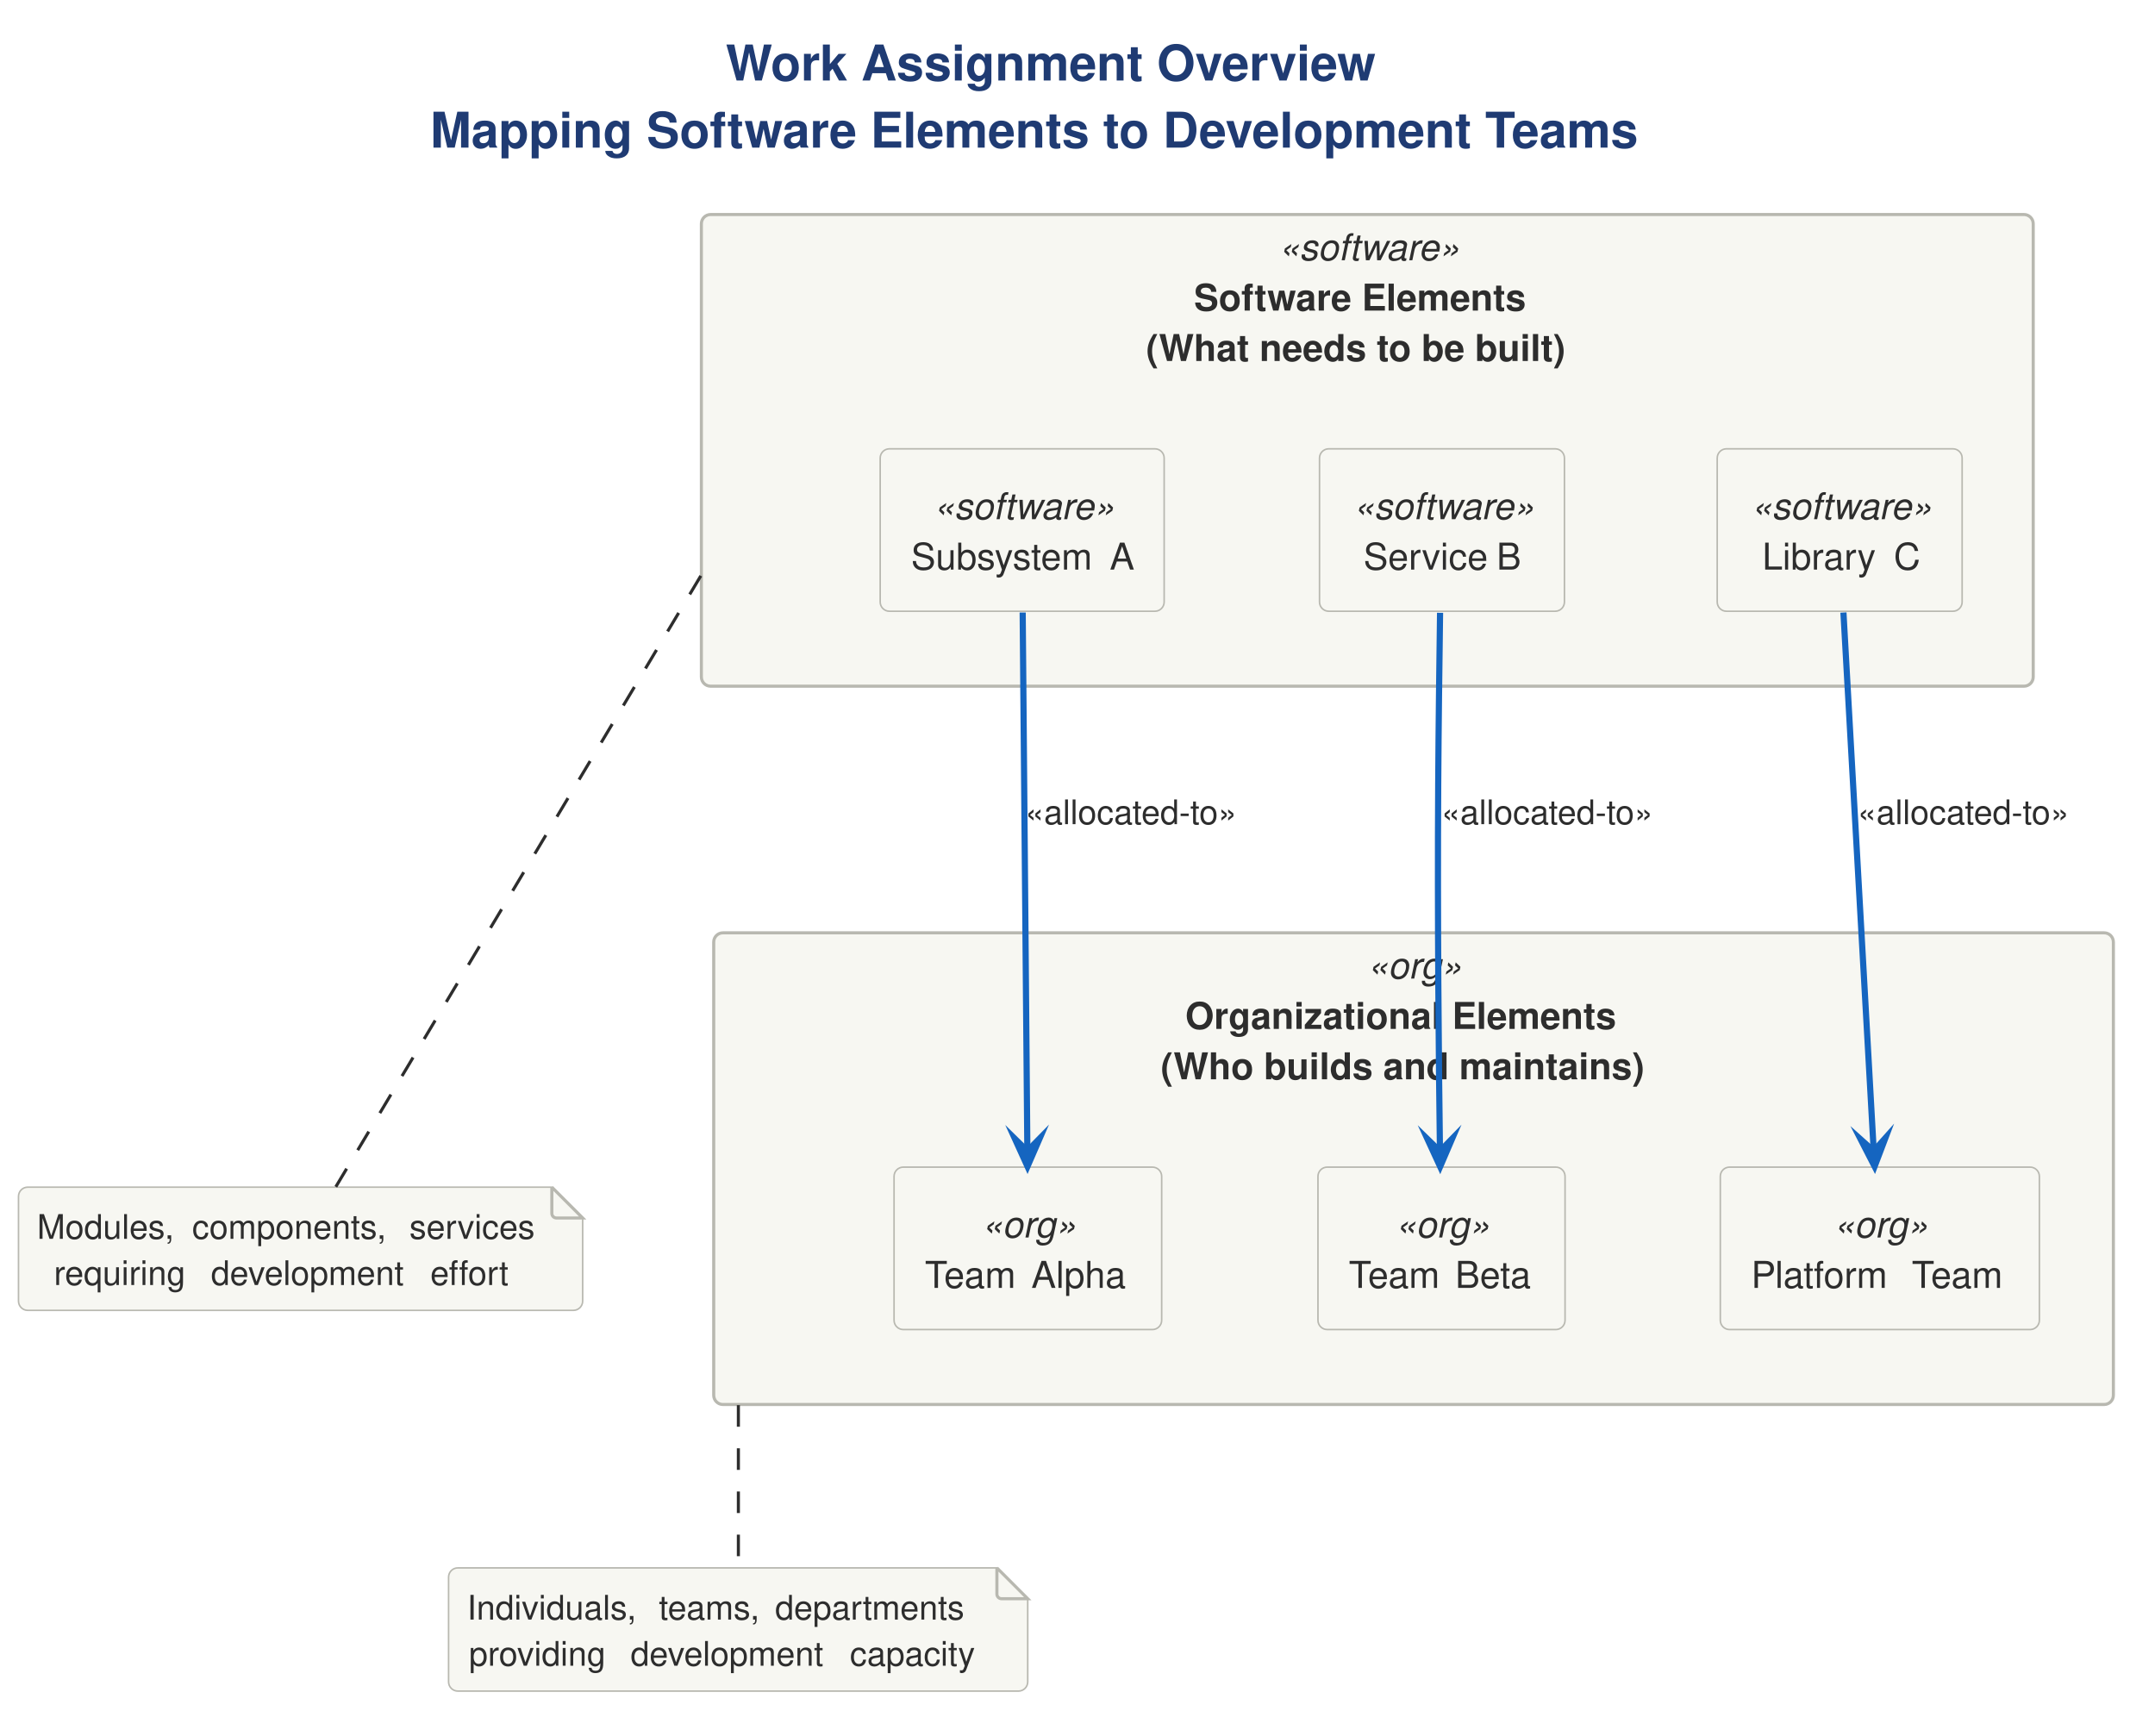
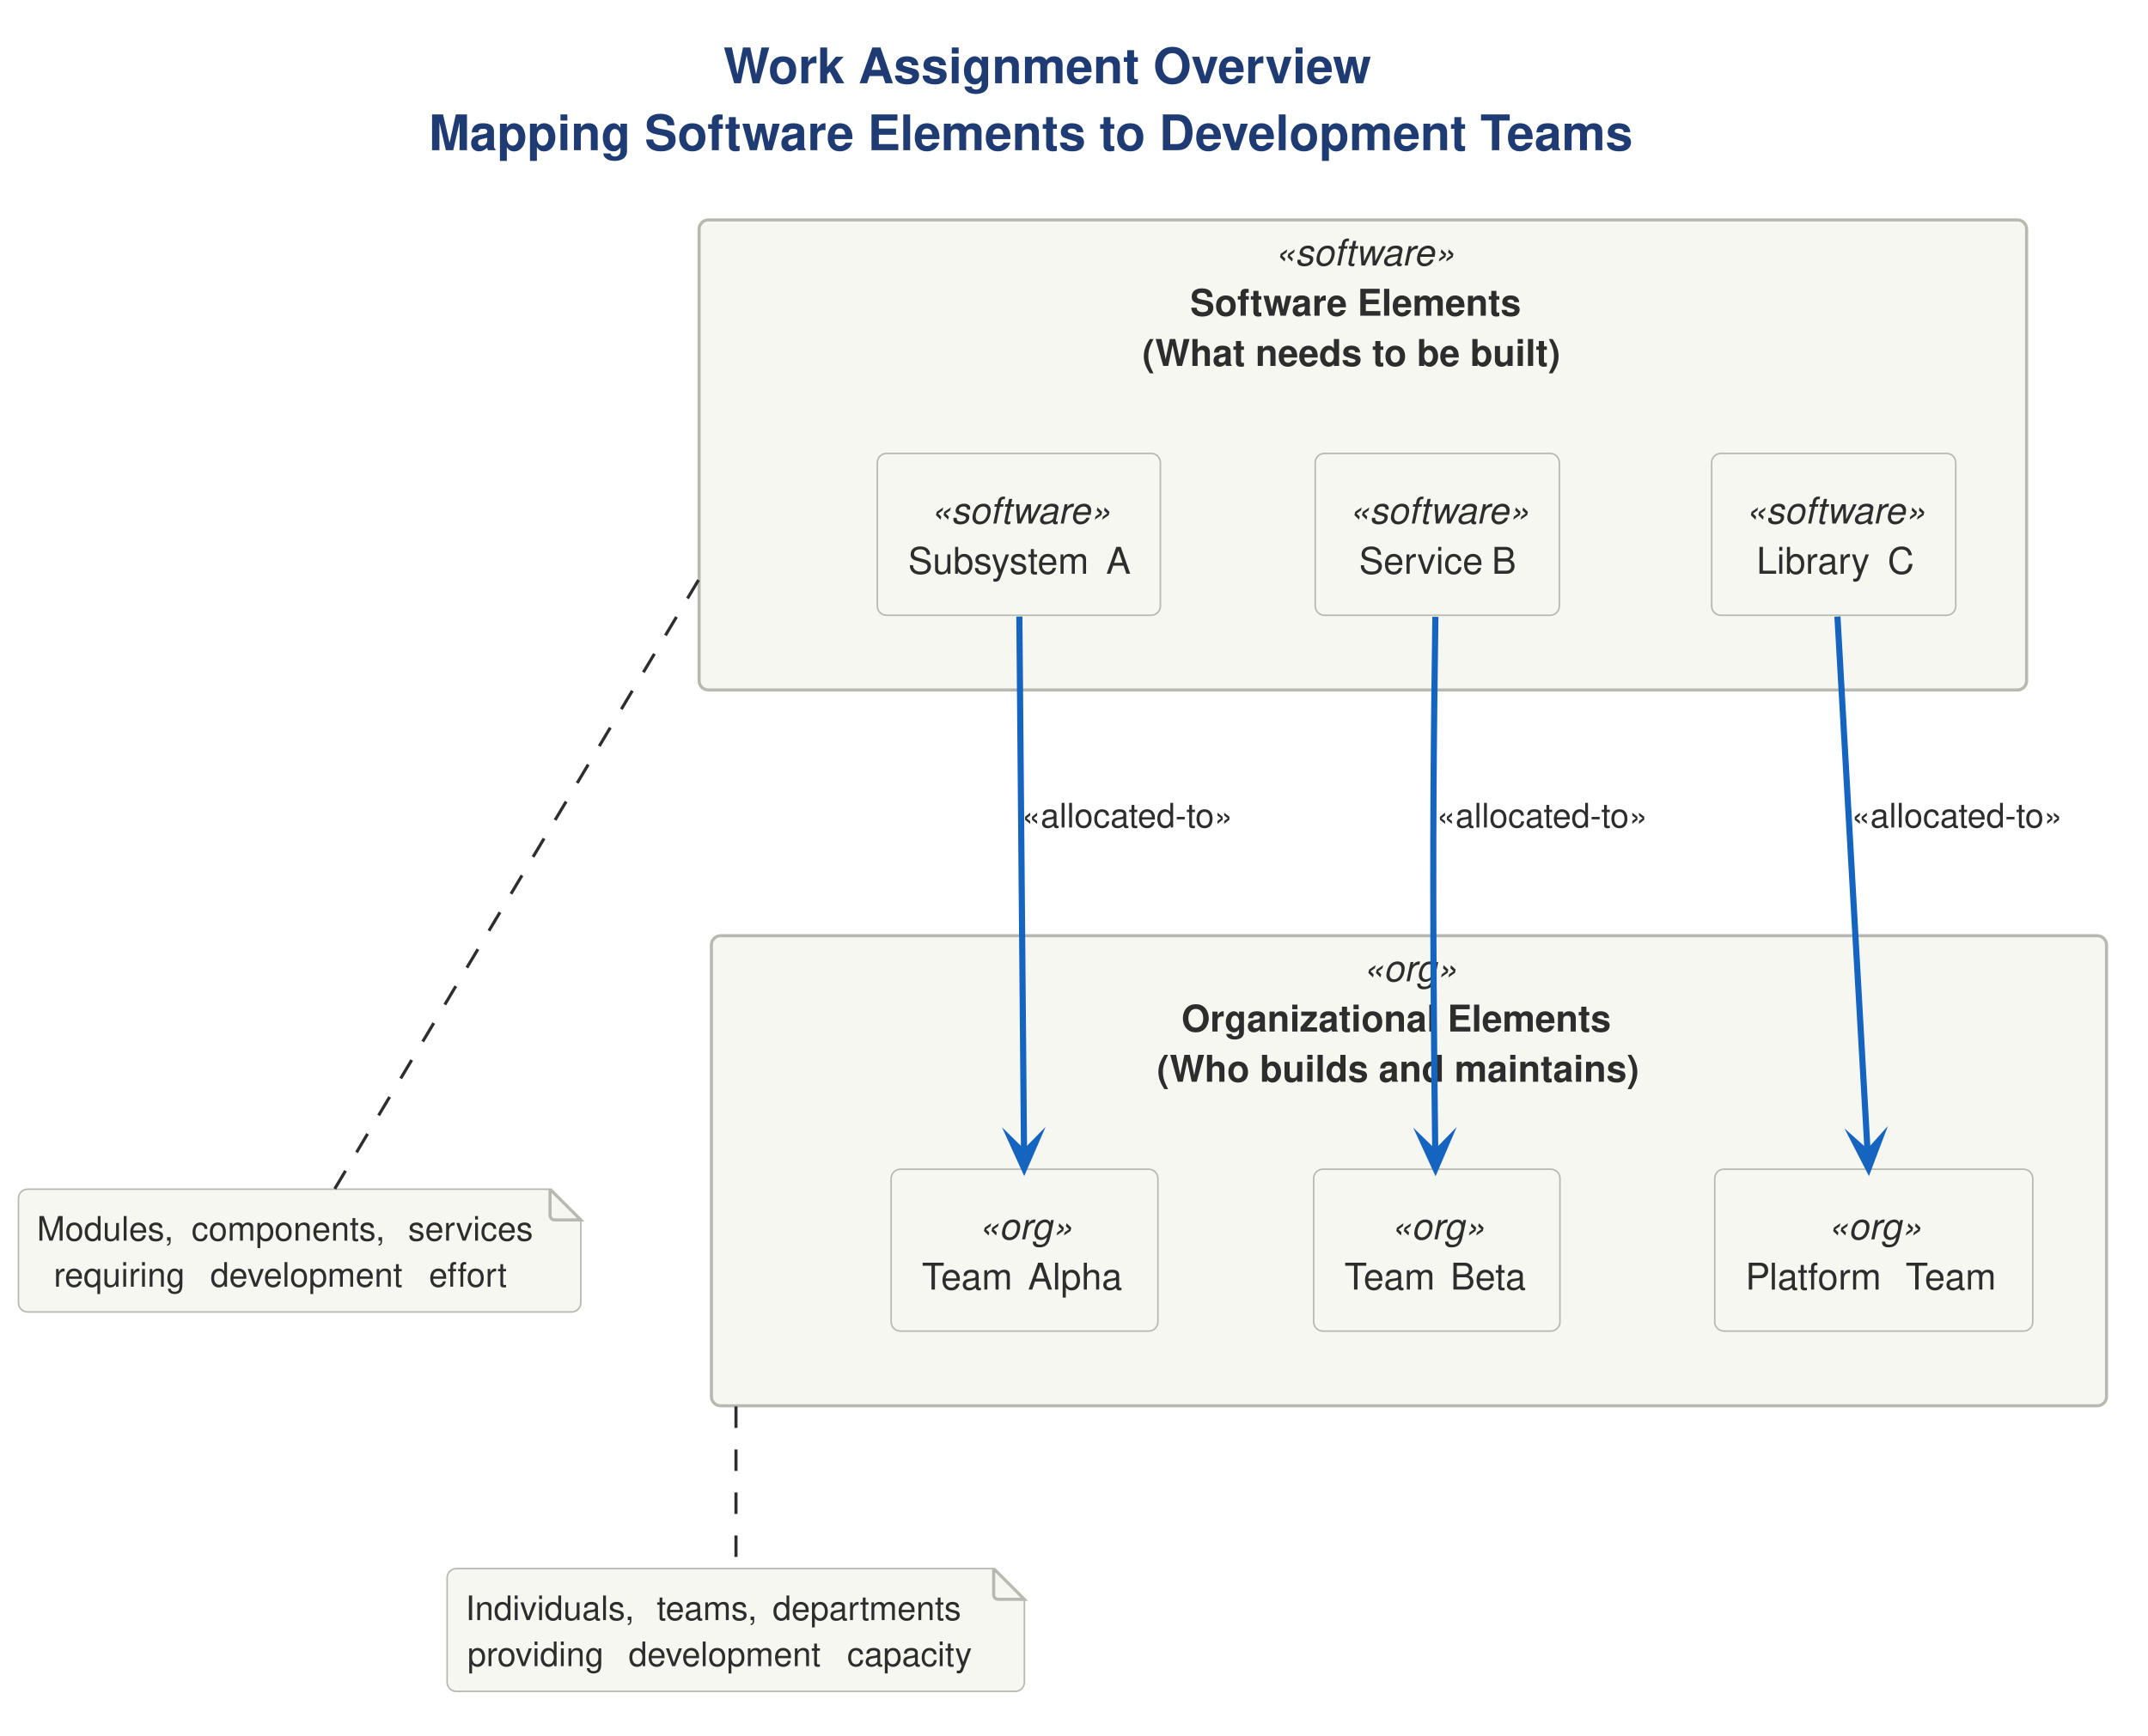
- <svg xmlns="http://www.w3.org/2000/svg" version="1.1" data-diagram-type="DESCRIPTION" style="width:699px;height:563px;" width="699px" height="563px" viewBox="0 0 699 563" zoomAndPan="magnify" preserveAspectRatio="none" contentStyleType="text/css">
+ <svg xmlns="http://www.w3.org/2000/svg" version="1.1" data-diagram-type="DESCRIPTION" style="width:699px;height:565px;" width="699px" height="565px" viewBox="0 0 699 565" zoomAndPan="magnify" preserveAspectRatio="none" contentStyleType="text/css">
  <defs />
  <g font-family="sans-serif" lengthAdjust="spacing">
    <g class="title" data-source-line="6">
-       <text x="235.418" y="26.104" fill="#1F3B73" font-size="16" textLength="221.664" font-weight="700" font-family="'Helvetica'">Work Assignment Overview</text>
-       <text x="139.538" y="47.896" fill="#1F3B73" font-size="16" textLength="413.425" font-weight="700" font-family="'Helvetica'">Mapping Software Elements to Development Teams</text>
+       <text x="235.418" y="27.104" fill="#1F3B73" font-size="16" textLength="221.664" font-weight="700" font-family="'Helvetica'">Work Assignment Overview</text>
+       <text x="139.538" y="48.896" fill="#1F3B73" font-size="16" textLength="413.425" font-weight="700" font-family="'Helvetica'">Mapping Software Elements to Development Teams</text>
    </g>
    <g class="cluster" data-qualified-name="sw" id="ent0001" data-source-line="9">
-       <rect x="227.5" y="69.584" width="432" height="153" fill="#F7F7F2" style="stroke:#B8B8B0;stroke-width:1;" rx="3" ry="3" />
-       <text x="414.778" y="84.412" fill="#2D2D2D" font-size="12" textLength="57.444" font-style="italic" font-family="'Helvetica'">«software»</text>
-       <text x="387.262" y="100.756" fill="#2D2D2D" font-size="12" textLength="112.477" font-weight="700" font-family="'Helvetica'">Software Elements</text>
-       <text x="371.74" y="117.1" fill="#2D2D2D" font-size="12" textLength="143.521" font-weight="700" font-family="'Helvetica'">(What needs to be built)</text>
+       <rect x="227.5" y="71.584" width="432" height="153" fill="#F7F7F2" style="stroke:#B8B8B0;stroke-width:1;" rx="3" ry="3" />
+       <text x="414.778" y="86.412" fill="#2D2D2D" font-size="12" textLength="57.444" font-style="italic" font-family="'Helvetica'">«software»</text>
+       <text x="387.262" y="102.756" fill="#2D2D2D" font-size="12" textLength="112.477" font-weight="700" font-family="'Helvetica'">Software Elements</text>
+       <text x="371.74" y="119.1" fill="#2D2D2D" font-size="12" textLength="143.521" font-weight="700" font-family="'Helvetica'">(What needs to be built)</text>
    </g>
    <g class="cluster" data-qualified-name="org" id="ent0005" data-source-line="17">
-       <rect x="231.5" y="302.584" width="454" height="153" fill="#F7F7F2" style="stroke:#B8B8B0;stroke-width:1;" rx="3" ry="3" />
-       <text x="443.536" y="317.412" fill="#2D2D2D" font-size="12" textLength="29.928" font-style="italic" font-family="'Helvetica'">«org»</text>
-       <text x="384.447" y="333.756" fill="#2D2D2D" font-size="12" textLength="148.105" font-weight="700" font-family="'Helvetica'">Organizational Elements</text>
-       <text x="376.479" y="350.1" fill="#2D2D2D" font-size="12" textLength="164.041" font-weight="700" font-family="'Helvetica'">(Who builds and maintains)</text>
+       <rect x="231.5" y="304.584" width="454" height="153" fill="#F7F7F2" style="stroke:#B8B8B0;stroke-width:1;" rx="3" ry="3" />
+       <text x="443.536" y="319.412" fill="#2D2D2D" font-size="12" textLength="29.928" font-style="italic" font-family="'Helvetica'">«org»</text>
+       <text x="384.447" y="335.756" fill="#2D2D2D" font-size="12" textLength="148.105" font-weight="700" font-family="'Helvetica'">Organizational Elements</text>
+       <text x="376.479" y="352.1" fill="#2D2D2D" font-size="12" textLength="164.041" font-weight="700" font-family="'Helvetica'">(Who builds and maintains)</text>
    </g>
    <g class="entity" data-qualified-name="sw.sub_a" id="ent0002" data-source-line="10">
-       <rect x="285.5" y="145.584" width="92.109" height="52.688" fill="#F7F7F2" style="stroke:#B8B8B0;stroke-width:0.5;" rx="3" ry="3" />
-       <text x="302.832" y="168.412" fill="#2D2D2D" font-size="12" textLength="57.444" font-style="italic" font-family="'Helvetica'">«software»</text>
-       <text x="295.5" y="184.756" fill="#2D2D2D" font-size="12" textLength="61.32" font-family="'Helvetica'">Subsystem</text>
-       <text x="356.82" y="184.756" fill="#2D2D2D" font-size="12" font-family="'Helvetica'"> </text>
-       <text x="359.94" y="184.756" fill="#2D2D2D" font-size="12" font-family="'Helvetica'">A</text>
+       <rect x="285.5" y="147.584" width="92.109" height="52.688" fill="#F7F7F2" style="stroke:#B8B8B0;stroke-width:0.5;" rx="3" ry="3" />
+       <text x="302.832" y="170.412" fill="#2D2D2D" font-size="12" textLength="57.444" font-style="italic" font-family="'Helvetica'">«software»</text>
+       <text x="295.5" y="186.756" fill="#2D2D2D" font-size="12" textLength="61.32" font-family="'Helvetica'">Subsystem</text>
+       <text x="356.82" y="186.756" fill="#2D2D2D" font-size="12" font-family="'Helvetica'"> </text>
+       <text x="359.94" y="186.756" fill="#2D2D2D" font-size="12" font-family="'Helvetica'">A</text>
    </g>
    <g class="entity" data-qualified-name="sw.svc_b" id="ent0003" data-source-line="11">
-       <rect x="428" y="145.584" width="79.444" height="52.688" fill="#F7F7F2" style="stroke:#B8B8B0;stroke-width:0.5;" rx="3" ry="3" />
-       <text x="439" y="168.412" fill="#2D2D2D" font-size="12" textLength="57.444" font-style="italic" font-family="'Helvetica'">«software»</text>
-       <text x="442.246" y="184.756" fill="#2D2D2D" font-size="12" textLength="40.032" font-family="'Helvetica'">Service</text>
-       <text x="482.278" y="184.756" fill="#2D2D2D" font-size="12" font-family="'Helvetica'"> </text>
-       <text x="485.398" y="184.756" fill="#2D2D2D" font-size="12" font-family="'Helvetica'">B</text>
+       <rect x="428" y="147.584" width="79.444" height="52.688" fill="#F7F7F2" style="stroke:#B8B8B0;stroke-width:0.5;" rx="3" ry="3" />
+       <text x="439" y="170.412" fill="#2D2D2D" font-size="12" textLength="57.444" font-style="italic" font-family="'Helvetica'">«software»</text>
+       <text x="442.246" y="186.756" fill="#2D2D2D" font-size="12" textLength="40.032" font-family="'Helvetica'">Service</text>
+       <text x="482.278" y="186.756" fill="#2D2D2D" font-size="12" font-family="'Helvetica'"> </text>
+       <text x="485.398" y="186.756" fill="#2D2D2D" font-size="12" font-family="'Helvetica'">B</text>
    </g>
    <g class="entity" data-qualified-name="sw.lib_c" id="ent0004" data-source-line="12">
-       <rect x="557" y="145.584" width="79.444" height="52.688" fill="#F7F7F2" style="stroke:#B8B8B0;stroke-width:0.5;" rx="3" ry="3" />
-       <text x="568" y="168.412" fill="#2D2D2D" font-size="12" textLength="57.444" font-style="italic" font-family="'Helvetica'">«software»</text>
-       <text x="571.606" y="184.756" fill="#2D2D2D" font-size="12" textLength="39.528" font-family="'Helvetica'">Library</text>
-       <text x="611.134" y="184.756" fill="#2D2D2D" font-size="12" font-family="'Helvetica'"> </text>
-       <text x="614.254" y="184.756" fill="#2D2D2D" font-size="12" font-family="'Helvetica'">C</text>
+       <rect x="557" y="147.584" width="79.444" height="52.688" fill="#F7F7F2" style="stroke:#B8B8B0;stroke-width:0.5;" rx="3" ry="3" />
+       <text x="568" y="170.412" fill="#2D2D2D" font-size="12" textLength="57.444" font-style="italic" font-family="'Helvetica'">«software»</text>
+       <text x="571.606" y="186.756" fill="#2D2D2D" font-size="12" textLength="39.528" font-family="'Helvetica'">Library</text>
+       <text x="611.134" y="186.756" fill="#2D2D2D" font-size="12" font-family="'Helvetica'"> </text>
+       <text x="614.254" y="186.756" fill="#2D2D2D" font-size="12" font-family="'Helvetica'">C</text>
    </g>
    <g class="entity" data-qualified-name="org.team_a" id="ent0006" data-source-line="18">
-       <rect x="290" y="378.584" width="86.804" height="52.688" fill="#F7F7F2" style="stroke:#B8B8B0;stroke-width:0.5;" rx="3" ry="3" />
-       <text x="318.438" y="401.412" fill="#2D2D2D" font-size="12" textLength="29.928" font-style="italic" font-family="'Helvetica'">«org»</text>
-       <text x="300" y="417.756" fill="#2D2D2D" font-size="12" textLength="31.392" font-family="'Helvetica'">Team</text>
-       <text x="331.392" y="417.756" fill="#2D2D2D" font-size="12" font-family="'Helvetica'"> </text>
-       <text x="334.512" y="417.756" fill="#2D2D2D" font-size="12" textLength="32.292" font-family="'Helvetica'">Alpha</text>
+       <rect x="290" y="380.584" width="86.804" height="52.688" fill="#F7F7F2" style="stroke:#B8B8B0;stroke-width:0.5;" rx="3" ry="3" />
+       <text x="318.438" y="403.412" fill="#2D2D2D" font-size="12" textLength="29.928" font-style="italic" font-family="'Helvetica'">«org»</text>
+       <text x="300" y="419.756" fill="#2D2D2D" font-size="12" textLength="31.392" font-family="'Helvetica'">Team</text>
+       <text x="331.392" y="419.756" fill="#2D2D2D" font-size="12" font-family="'Helvetica'"> </text>
+       <text x="334.512" y="419.756" fill="#2D2D2D" font-size="12" textLength="32.292" font-family="'Helvetica'">Alpha</text>
    </g>
    <g class="entity" data-qualified-name="org.team_b" id="ent0007" data-source-line="19">
-       <rect x="427.5" y="378.584" width="80.144" height="52.688" fill="#F7F7F2" style="stroke:#B8B8B0;stroke-width:0.5;" rx="3" ry="3" />
-       <text x="452.608" y="401.412" fill="#2D2D2D" font-size="12" textLength="29.928" font-style="italic" font-family="'Helvetica'">«org»</text>
-       <text x="437.5" y="417.756" fill="#2D2D2D" font-size="12" textLength="31.392" font-family="'Helvetica'">Team</text>
-       <text x="468.892" y="417.756" fill="#2D2D2D" font-size="12" font-family="'Helvetica'"> </text>
-       <text x="472.012" y="417.756" fill="#2D2D2D" font-size="12" textLength="25.632" font-family="'Helvetica'">Beta</text>
+       <rect x="427.5" y="380.584" width="80.144" height="52.688" fill="#F7F7F2" style="stroke:#B8B8B0;stroke-width:0.5;" rx="3" ry="3" />
+       <text x="452.608" y="403.412" fill="#2D2D2D" font-size="12" textLength="29.928" font-style="italic" font-family="'Helvetica'">«org»</text>
+       <text x="437.5" y="419.756" fill="#2D2D2D" font-size="12" textLength="31.392" font-family="'Helvetica'">Team</text>
+       <text x="468.892" y="419.756" fill="#2D2D2D" font-size="12" font-family="'Helvetica'"> </text>
+       <text x="472.012" y="419.756" fill="#2D2D2D" font-size="12" textLength="25.632" font-family="'Helvetica'">Beta</text>
    </g>
    <g class="entity" data-qualified-name="org.team_p" id="ent0008" data-source-line="20">
-       <rect x="558" y="378.584" width="103.497" height="52.688" fill="#F7F7F2" style="stroke:#B8B8B0;stroke-width:0.5;" rx="3" ry="3" />
-       <text x="594.784" y="401.412" fill="#2D2D2D" font-size="12" textLength="29.928" font-style="italic" font-family="'Helvetica'">«org»</text>
-       <text x="568" y="417.756" fill="#2D2D2D" font-size="12" textLength="48.984" font-family="'Helvetica'">Platform</text>
-       <text x="616.984" y="417.756" fill="#2D2D2D" font-size="12" font-family="'Helvetica'"> </text>
-       <text x="620.104" y="417.756" fill="#2D2D2D" font-size="12" textLength="31.392" font-family="'Helvetica'">Team</text>
+       <rect x="558" y="380.584" width="103.497" height="52.688" fill="#F7F7F2" style="stroke:#B8B8B0;stroke-width:0.5;" rx="3" ry="3" />
+       <text x="594.784" y="403.412" fill="#2D2D2D" font-size="12" textLength="29.928" font-style="italic" font-family="'Helvetica'">«org»</text>
+       <text x="568" y="419.756" fill="#2D2D2D" font-size="12" textLength="48.984" font-family="'Helvetica'">Platform</text>
+       <text x="616.984" y="419.756" fill="#2D2D2D" font-size="12" font-family="'Helvetica'"> </text>
+       <text x="620.104" y="419.756" fill="#2D2D2D" font-size="12" textLength="31.392" font-family="'Helvetica'">Team</text>
    </g>
    <g class="entity" data-qualified-name="GMN12" id="ent0013" data-source-line="29">
-       <path d="M6,388.084 L6,422.048 A3,3 0 0 0 9,425.048 L185.996,425.048 A3,3 0 0 0 188.996,422.048 L188.996,395.084 L178.996,385.084 L9,385.084 A3,3 0 0 0 6,388.084" style="stroke:#B8B8B0;stroke-width:0.5;" fill="#F7F7F2" />
-       <path d="M178.996,385.084 L178.996,393.584 A1.5,1.5 0 0 0 180.496,395.084 L188.996,395.084 L178.996,385.084" style="stroke:#B8B8B0;stroke-width:1;" fill="#F7F7F2" />
-       <text x="12" y="401.843" fill="#2D2D2D" font-size="11" textLength="47.454" font-family="'Helvetica'">Modules,</text>
-       <text x="59.454" y="401.843" fill="#2D2D2D" font-size="11" font-family="'Helvetica'"> </text>
-       <text x="62.314" y="401.843" fill="#2D2D2D" font-size="11" textLength="67.628" font-family="'Helvetica'">components,</text>
-       <text x="129.941" y="401.843" fill="#2D2D2D" font-size="11" font-family="'Helvetica'"> </text>
-       <text x="132.801" y="401.843" fill="#2D2D2D" font-size="11" textLength="41.195" font-family="'Helvetica'">services</text>
-       <text x="17.483" y="416.825" fill="#2D2D2D" font-size="11" textLength="48.092" font-family="'Helvetica'">requiring</text>
-       <text x="65.575" y="416.825" fill="#2D2D2D" font-size="11" font-family="'Helvetica'"> </text>
-       <text x="68.435" y="416.825" fill="#2D2D2D" font-size="11" textLength="68.276" font-family="'Helvetica'">development</text>
-       <text x="136.712" y="416.825" fill="#2D2D2D" font-size="11" font-family="'Helvetica'"> </text>
-       <text x="139.572" y="416.825" fill="#2D2D2D" font-size="11" textLength="28.941" font-family="'Helvetica'">effort</text>
+       <path d="M6,390.084 L6,424.048 A3,3 0 0 0 9,427.048 L185.996,427.048 A3,3 0 0 0 188.996,424.048 L188.996,397.084 L178.996,387.084 L9,387.084 A3,3 0 0 0 6,390.084" style="stroke:#B8B8B0;stroke-width:0.5;" fill="#F7F7F2" />
+       <path d="M178.996,387.084 L178.996,395.584 A1.5,1.5 0 0 0 180.496,397.084 L188.996,397.084 L178.996,387.084" style="stroke:#B8B8B0;stroke-width:1;" fill="#F7F7F2" />
+       <text x="12" y="403.843" fill="#2D2D2D" font-size="11" textLength="47.454" font-family="'Helvetica'">Modules,</text>
+       <text x="59.454" y="403.843" fill="#2D2D2D" font-size="11" font-family="'Helvetica'"> </text>
+       <text x="62.314" y="403.843" fill="#2D2D2D" font-size="11" textLength="67.628" font-family="'Helvetica'">components,</text>
+       <text x="129.941" y="403.843" fill="#2D2D2D" font-size="11" font-family="'Helvetica'"> </text>
+       <text x="132.801" y="403.843" fill="#2D2D2D" font-size="11" textLength="41.195" font-family="'Helvetica'">services</text>
+       <text x="17.483" y="418.825" fill="#2D2D2D" font-size="11" textLength="48.092" font-family="'Helvetica'">requiring</text>
+       <text x="65.575" y="418.825" fill="#2D2D2D" font-size="11" font-family="'Helvetica'"> </text>
+       <text x="68.435" y="418.825" fill="#2D2D2D" font-size="11" textLength="68.276" font-family="'Helvetica'">development</text>
+       <text x="136.712" y="418.825" fill="#2D2D2D" font-size="11" font-family="'Helvetica'"> </text>
+       <text x="139.572" y="418.825" fill="#2D2D2D" font-size="11" textLength="28.941" font-family="'Helvetica'">effort</text>
    </g>
    <g class="entity" data-qualified-name="GMN15" id="ent0016" data-source-line="34">
-       <path d="M145.5,511.584 L145.5,545.548 A3,3 0 0 0 148.5,548.548 L330.358,548.548 A3,3 0 0 0 333.358,545.548 L333.358,518.584 L323.358,508.584 L148.5,508.584 A3,3 0 0 0 145.5,511.584" style="stroke:#B8B8B0;stroke-width:0.5;" fill="#F7F7F2" />
-       <path d="M323.358,508.584 L323.358,517.084 A1.5,1.5 0 0 0 324.858,518.584 L333.358,518.584 L323.358,508.584" style="stroke:#B8B8B0;stroke-width:1;" fill="#F7F7F2" />
-       <text x="151.5" y="525.343" fill="#2D2D2D" font-size="11" textLength="59.345" font-family="'Helvetica'">Individuals,</text>
-       <text x="210.845" y="525.343" fill="#2D2D2D" font-size="11" font-family="'Helvetica'"> </text>
-       <text x="213.705" y="525.343" fill="#2D2D2D" font-size="11" textLength="34.848" font-family="'Helvetica'">teams,</text>
-       <text x="248.552" y="525.343" fill="#2D2D2D" font-size="11" font-family="'Helvetica'"> </text>
-       <text x="251.412" y="525.343" fill="#2D2D2D" font-size="11" textLength="66.946" font-family="'Helvetica'">departments</text>
-       <text x="152.111" y="540.325" fill="#2D2D2D" font-size="11" textLength="49.555" font-family="'Helvetica'">providing</text>
-       <text x="201.665" y="540.325" fill="#2D2D2D" font-size="11" font-family="'Helvetica'"> </text>
-       <text x="204.525" y="540.325" fill="#2D2D2D" font-size="11" textLength="68.276" font-family="'Helvetica'">development</text>
-       <text x="272.802" y="540.325" fill="#2D2D2D" font-size="11" font-family="'Helvetica'"> </text>
-       <text x="275.662" y="540.325" fill="#2D2D2D" font-size="11" textLength="42.086" font-family="'Helvetica'">capacity</text>
+       <path d="M145.5,513.584 L145.5,547.548 A3,3 0 0 0 148.5,550.548 L330.358,550.548 A3,3 0 0 0 333.358,547.548 L333.358,520.584 L323.358,510.584 L148.5,510.584 A3,3 0 0 0 145.5,513.584" style="stroke:#B8B8B0;stroke-width:0.5;" fill="#F7F7F2" />
+       <path d="M323.358,510.584 L323.358,519.084 A1.5,1.5 0 0 0 324.858,520.584 L333.358,520.584 L323.358,510.584" style="stroke:#B8B8B0;stroke-width:1;" fill="#F7F7F2" />
+       <text x="151.5" y="527.343" fill="#2D2D2D" font-size="11" textLength="59.345" font-family="'Helvetica'">Individuals,</text>
+       <text x="210.845" y="527.343" fill="#2D2D2D" font-size="11" font-family="'Helvetica'"> </text>
+       <text x="213.705" y="527.343" fill="#2D2D2D" font-size="11" textLength="34.848" font-family="'Helvetica'">teams,</text>
+       <text x="248.552" y="527.343" fill="#2D2D2D" font-size="11" font-family="'Helvetica'"> </text>
+       <text x="251.412" y="527.343" fill="#2D2D2D" font-size="11" textLength="66.946" font-family="'Helvetica'">departments</text>
+       <text x="152.111" y="542.325" fill="#2D2D2D" font-size="11" textLength="49.555" font-family="'Helvetica'">providing</text>
+       <text x="201.665" y="542.325" fill="#2D2D2D" font-size="11" font-family="'Helvetica'"> </text>
+       <text x="204.525" y="542.325" fill="#2D2D2D" font-size="11" textLength="68.276" font-family="'Helvetica'">development</text>
+       <text x="272.802" y="542.325" fill="#2D2D2D" font-size="11" font-family="'Helvetica'"> </text>
+       <text x="275.662" y="542.325" fill="#2D2D2D" font-size="11" textLength="42.086" font-family="'Helvetica'">capacity</text>
    </g>
    <g class="link" data-entity-1="ent0002" data-entity-2="ent0006" id="lnk9" data-source-line="24" data-link-type="dependency">
-       <path d="M331.72,198.684 C332.11,243.094 332.846,328.884 333.236,373.364" style="stroke:#1565C0;stroke-width:2;" fill="none" id="sub_a-to-team_a" />
-       <polygon points="333.28,378.364,337.201,369.329,333.236,373.364,329.201,369.4,333.28,378.364" fill="#1565C0" style="stroke:#1565C0;stroke-width:2;stroke-linejoin:miter;stroke-miterlimit:10;" />
-       <text x="332.5" y="267.343" fill="#2D2D2D" font-size="11" textLength="72.258" font-family="'Helvetica'">«allocated-to»</text>
+       <path d="M331.72,200.684 C332.11,245.094 332.846,330.884 333.236,375.364" style="stroke:#1565C0;stroke-width:2;" fill="none" id="sub_a-to-team_a" />
+       <polygon points="333.28,380.364,337.201,371.329,333.236,375.364,329.201,371.4,333.28,380.364" fill="#1565C0" style="stroke:#1565C0;stroke-width:2;stroke-linejoin:miter;stroke-miterlimit:10;" />
+       <text x="332.5" y="269.343" fill="#2D2D2D" font-size="11" textLength="72.258" font-family="'Helvetica'">«allocated-to»</text>
    </g>
    <g class="link" data-entity-1="ent0003" data-entity-2="ent0007" id="lnk10" data-source-line="25" data-link-type="dependency">
-       <path d="M467.1,198.774 C466.88,214.824 466.61,235.904 466.5,254.584 C466.23,298.054 466.675,343.645 467.065,373.425" style="stroke:#1565C0;stroke-width:2;" fill="none" id="svc_b-to-team_b" />
-       <polygon points="467.13,378.424,471.012,369.372,467.065,373.425,463.012,369.477,467.13,378.424" fill="#1565C0" style="stroke:#1565C0;stroke-width:2;stroke-linejoin:miter;stroke-miterlimit:10;" />
-       <text x="467.5" y="267.343" fill="#2D2D2D" font-size="11" textLength="72.258" font-family="'Helvetica'">«allocated-to»</text>
+       <path d="M467.1,200.774 C466.88,216.824 466.61,237.904 466.5,256.584 C466.23,300.054 466.675,345.645 467.065,375.425" style="stroke:#1565C0;stroke-width:2;" fill="none" id="svc_b-to-team_b" />
+       <polygon points="467.13,380.424,471.012,371.372,467.065,375.425,463.012,371.477,467.13,380.424" fill="#1565C0" style="stroke:#1565C0;stroke-width:2;stroke-linejoin:miter;stroke-miterlimit:10;" />
+       <text x="467.5" y="269.343" fill="#2D2D2D" font-size="11" textLength="72.258" font-family="'Helvetica'">«allocated-to»</text>
    </g>
    <g class="link" data-entity-1="ent0004" data-entity-2="ent0008" id="lnk11" data-source-line="26" data-link-type="dependency">
-       <path d="M597.94,198.684 C600.44,243.094 605.269,328.892 607.769,373.372" style="stroke:#1565C0;stroke-width:2;" fill="none" id="lib_c-to-team_p" />
-       <polygon points="608.05,378.364,611.539,369.154,607.769,373.372,603.551,369.603,608.05,378.364" fill="#1565C0" style="stroke:#1565C0;stroke-width:2;stroke-linejoin:miter;stroke-miterlimit:10;" />
-       <text x="602.5" y="267.343" fill="#2D2D2D" font-size="11" textLength="72.258" font-family="'Helvetica'">«allocated-to»</text>
+       <path d="M597.94,200.684 C600.44,245.094 605.269,330.892 607.769,375.372" style="stroke:#1565C0;stroke-width:2;" fill="none" id="lib_c-to-team_p" />
+       <polygon points="608.05,380.364,611.539,371.154,607.769,375.372,603.551,371.603,608.05,380.364" fill="#1565C0" style="stroke:#1565C0;stroke-width:2;stroke-linejoin:miter;stroke-miterlimit:10;" />
+       <text x="602.5" y="269.343" fill="#2D2D2D" font-size="11" textLength="72.258" font-family="'Helvetica'">«allocated-to»</text>
    </g>
    <g class="link" data-entity-1="ent0001" data-entity-2="ent0013" id="lnk14" data-source-line="29" data-link-type="association">
-       <path d="M227.315,186.787 C227.095,187.155 226.871,187.529 226.644,187.91 C226.189,188.671 225.719,189.457 225.235,190.268 C223.297,193.512 221.125,197.148 218.754,201.117 C209.271,216.99 196.611,238.182 183.044,260.892 C155.91,306.312 125.15,357.804 108.93,384.964" style="stroke:#2D2D2D;stroke-width:1;stroke-dasharray:7,7;" fill="none" id="sw-GMN12" />
+       <path d="M227.315,188.787 C227.095,189.155 226.871,189.529 226.644,189.91 C226.189,190.671 225.719,191.457 225.235,192.268 C223.297,195.512 221.125,199.148 218.754,203.117 C209.271,218.99 196.611,240.182 183.044,262.892 C155.91,308.312 125.15,359.804 108.93,386.964" style="stroke:#2D2D2D;stroke-width:1;stroke-dasharray:7,7;" fill="none" id="sw-GMN12" />
    </g>
    <g class="link" data-entity-1="ent0005" data-entity-2="ent0016" id="lnk17" data-source-line="34" data-link-type="association">
-       <path d="M239.5,455.793 C239.5,456.478 239.5,457.165 239.5,457.853 C239.5,459.23 239.5,460.613 239.5,462 C239.5,467.547 239.5,473.147 239.5,478.616 C239.5,489.552 239.5,499.959 239.5,508.344" style="stroke:#2D2D2D;stroke-width:1;stroke-dasharray:7,7;" fill="none" id="org-GMN15" />
+       <path d="M239.5,457.793 C239.5,458.478 239.5,459.165 239.5,459.853 C239.5,461.23 239.5,462.613 239.5,464 C239.5,469.547 239.5,475.147 239.5,480.616 C239.5,491.552 239.5,501.959 239.5,510.344" style="stroke:#2D2D2D;stroke-width:1;stroke-dasharray:7,7;" fill="none" id="org-GMN15" />
    </g>
  </g>
</svg>
